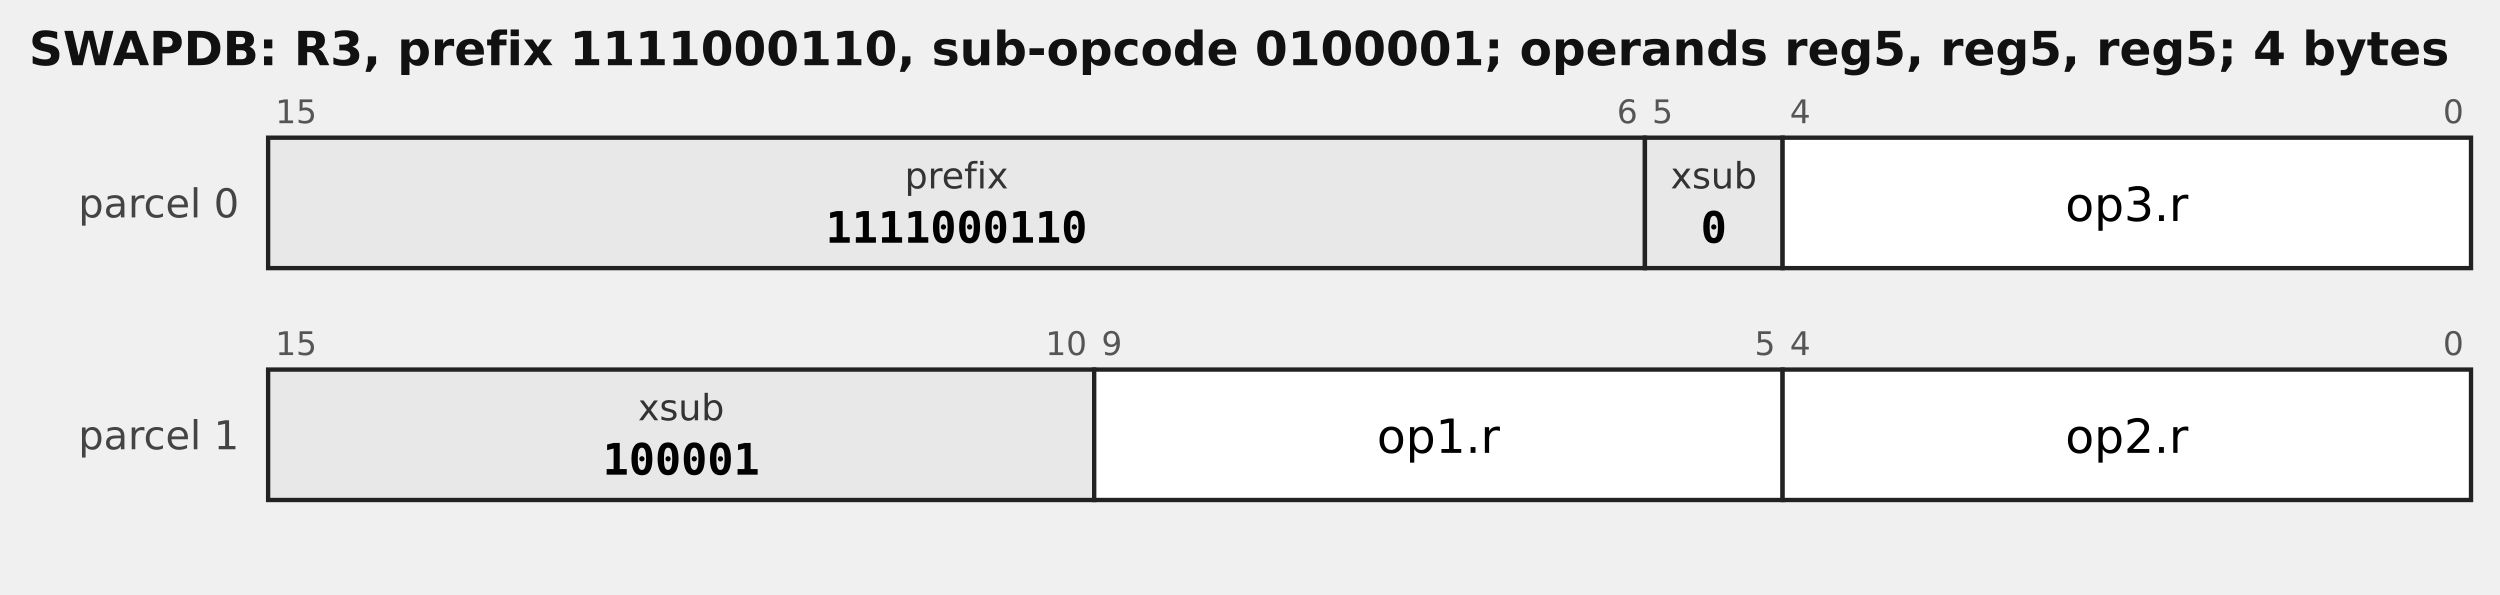
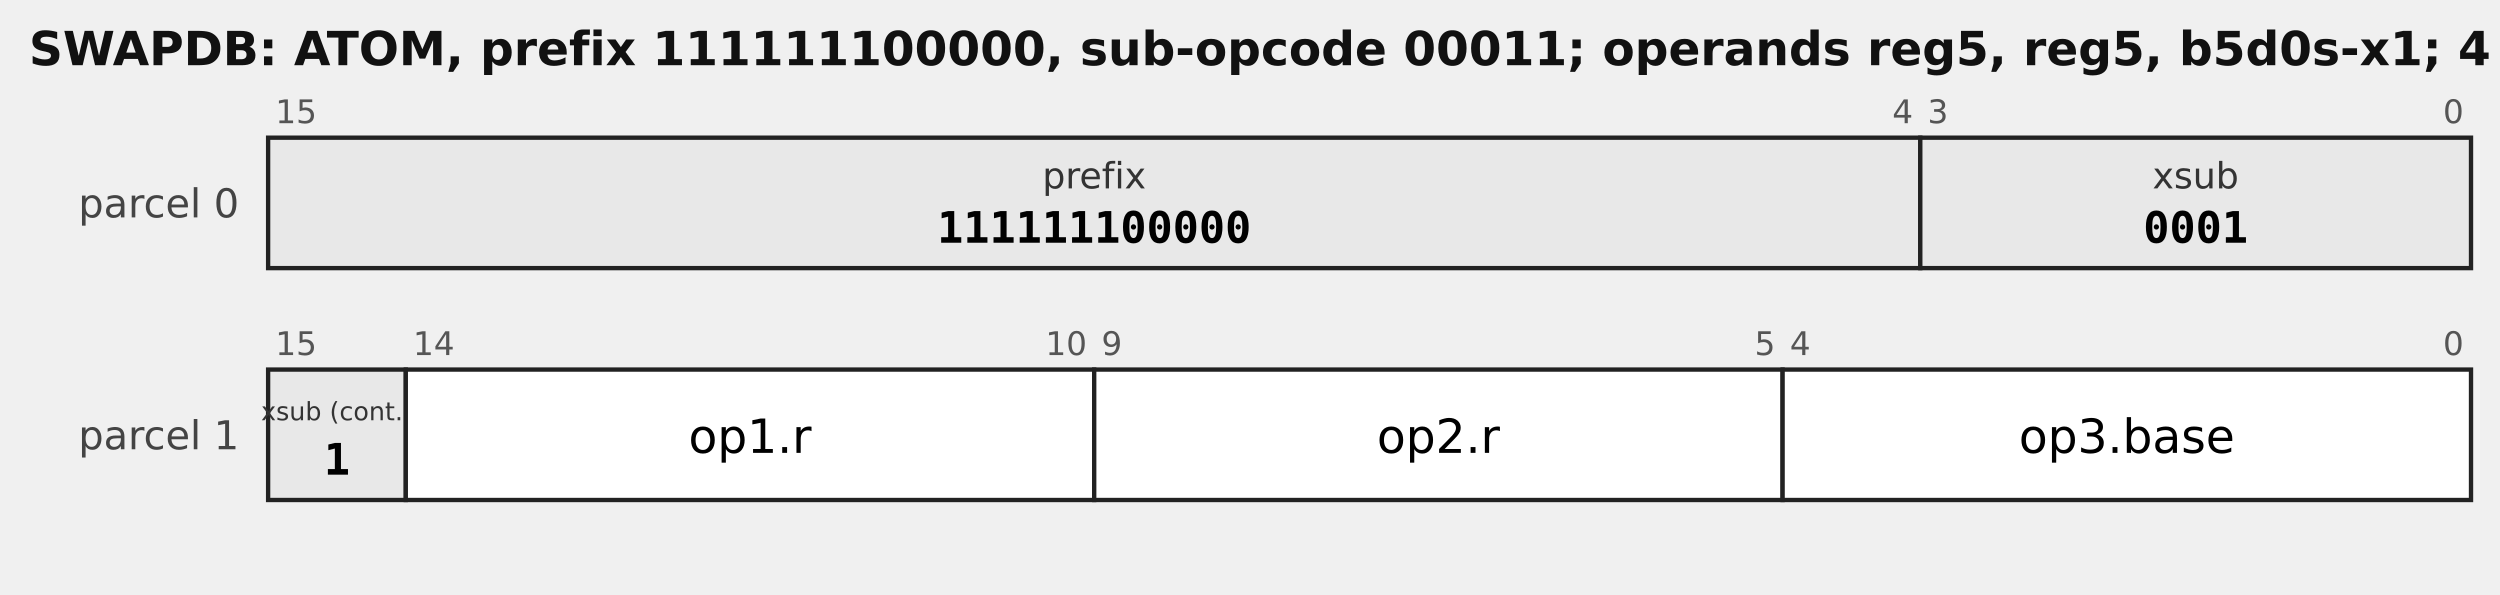
<svg xmlns="http://www.w3.org/2000/svg" width="690" height="164" viewBox="0 0 690 164" font-family="DejaVu Sans, sans-serif">
-   <text x="8" y="18" font-size="13" font-weight="bold" fill="#111">SWAPDB: R3, prefix 1111000110, sub-opcode 0100001; operands reg5, reg5, reg5; 4 bytes</text>
+   <text x="8" y="18" font-size="13" font-weight="bold" fill="#111">SWAPDB: ATOM, prefix 111111100000, sub-opcode 00011; operands reg5, reg5, b5d0s-x1; 4 bytes</text>
  <text x="66" y="60" font-size="11" text-anchor="end" fill="#444">parcel 0</text>
-   <rect x="74" y="38" width="380" height="36" fill="#e8e8e8" stroke="#222" stroke-width="1.2" />
+   <rect x="74" y="38" width="456" height="36" fill="#e8e8e8" stroke="#222" stroke-width="1.2" />
  <text x="76" y="34" font-size="9" fill="#555" text-anchor="start">15</text>
-   <text x="452" y="34" font-size="9" fill="#555" text-anchor="end">6</text>
-   <text x="264.0" y="52" font-size="10.0" text-anchor="middle" font-family="DejaVu Sans, sans-serif" fill="#333">prefix</text>
-   <text x="264.0" y="67" font-size="12.0" text-anchor="middle" font-family="DejaVu Sans Mono, monospace" font-weight="bold">1111000110</text>
-   <rect x="454" y="38" width="38" height="36" fill="#e8e8e8" stroke="#222" stroke-width="1.2" />
-   <text x="456" y="34" font-size="9" fill="#555" text-anchor="start">5</text>
-   <text x="473.0" y="52" font-size="10.0" text-anchor="middle" font-family="DejaVu Sans, sans-serif" fill="#333">xsub</text>
-   <text x="473.0" y="67" font-size="12.0" text-anchor="middle" font-family="DejaVu Sans Mono, monospace" font-weight="bold">0</text>
-   <rect x="492" y="38" width="190" height="36" fill="#ffffff" stroke="#222" stroke-width="1.2" />
-   <text x="494" y="34" font-size="9" fill="#555" text-anchor="start">4</text>
+   <text x="528" y="34" font-size="9" fill="#555" text-anchor="end">4</text>
+   <text x="302.0" y="52" font-size="10.0" text-anchor="middle" font-family="DejaVu Sans, sans-serif" fill="#333">prefix</text>
+   <text x="302.0" y="67" font-size="12.0" text-anchor="middle" font-family="DejaVu Sans Mono, monospace" font-weight="bold">111111100000</text>
+   <rect x="530" y="38" width="152" height="36" fill="#e8e8e8" stroke="#222" stroke-width="1.2" />
+   <text x="532" y="34" font-size="9" fill="#555" text-anchor="start">3</text>
  <text x="680" y="34" font-size="9" fill="#555" text-anchor="end">0</text>
-   <text x="587.0" y="61" font-size="13.0" text-anchor="middle" font-family="DejaVu Sans, sans-serif">op3.r</text>
+   <text x="606.0" y="52" font-size="10.0" text-anchor="middle" font-family="DejaVu Sans, sans-serif" fill="#333">xsub</text>
+   <text x="606.0" y="67" font-size="12.0" text-anchor="middle" font-family="DejaVu Sans Mono, monospace" font-weight="bold">0001</text>
  <text x="66" y="124" font-size="11" text-anchor="end" fill="#444">parcel 1</text>
-   <rect x="74" y="102" width="228" height="36" fill="#e8e8e8" stroke="#222" stroke-width="1.2" />
+   <rect x="74" y="102" width="38" height="36" fill="#e8e8e8" stroke="#222" stroke-width="1.2" />
  <text x="76" y="98" font-size="9" fill="#555" text-anchor="start">15</text>
+   <text x="93.0" y="116" font-size="7.0" text-anchor="middle" font-family="DejaVu Sans, sans-serif" fill="#333">xsub (cont.)</text>
+   <text x="93.0" y="131" font-size="12.0" text-anchor="middle" font-family="DejaVu Sans Mono, monospace" font-weight="bold">1</text>
+   <rect x="112" y="102" width="190" height="36" fill="#ffffff" stroke="#222" stroke-width="1.2" />
+   <text x="114" y="98" font-size="9" fill="#555" text-anchor="start">14</text>
  <text x="300" y="98" font-size="9" fill="#555" text-anchor="end">10</text>
-   <text x="188.0" y="116" font-size="10.0" text-anchor="middle" font-family="DejaVu Sans, sans-serif" fill="#333">xsub</text>
-   <text x="188.0" y="131" font-size="12.0" text-anchor="middle" font-family="DejaVu Sans Mono, monospace" font-weight="bold">100001</text>
+   <text x="207.0" y="125" font-size="13.0" text-anchor="middle" font-family="DejaVu Sans, sans-serif">op1.r</text>
  <rect x="302" y="102" width="190" height="36" fill="#ffffff" stroke="#222" stroke-width="1.2" />
  <text x="304" y="98" font-size="9" fill="#555" text-anchor="start">9</text>
  <text x="490" y="98" font-size="9" fill="#555" text-anchor="end">5</text>
-   <text x="397.0" y="125" font-size="13.0" text-anchor="middle" font-family="DejaVu Sans, sans-serif">op1.r</text>
+   <text x="397.0" y="125" font-size="13.0" text-anchor="middle" font-family="DejaVu Sans, sans-serif">op2.r</text>
  <rect x="492" y="102" width="190" height="36" fill="#ffffff" stroke="#222" stroke-width="1.2" />
  <text x="494" y="98" font-size="9" fill="#555" text-anchor="start">4</text>
  <text x="680" y="98" font-size="9" fill="#555" text-anchor="end">0</text>
-   <text x="587.0" y="125" font-size="13.0" text-anchor="middle" font-family="DejaVu Sans, sans-serif">op2.r</text>
+   <text x="587.0" y="125" font-size="13.0" text-anchor="middle" font-family="DejaVu Sans, sans-serif">op3.base</text>
</svg>
